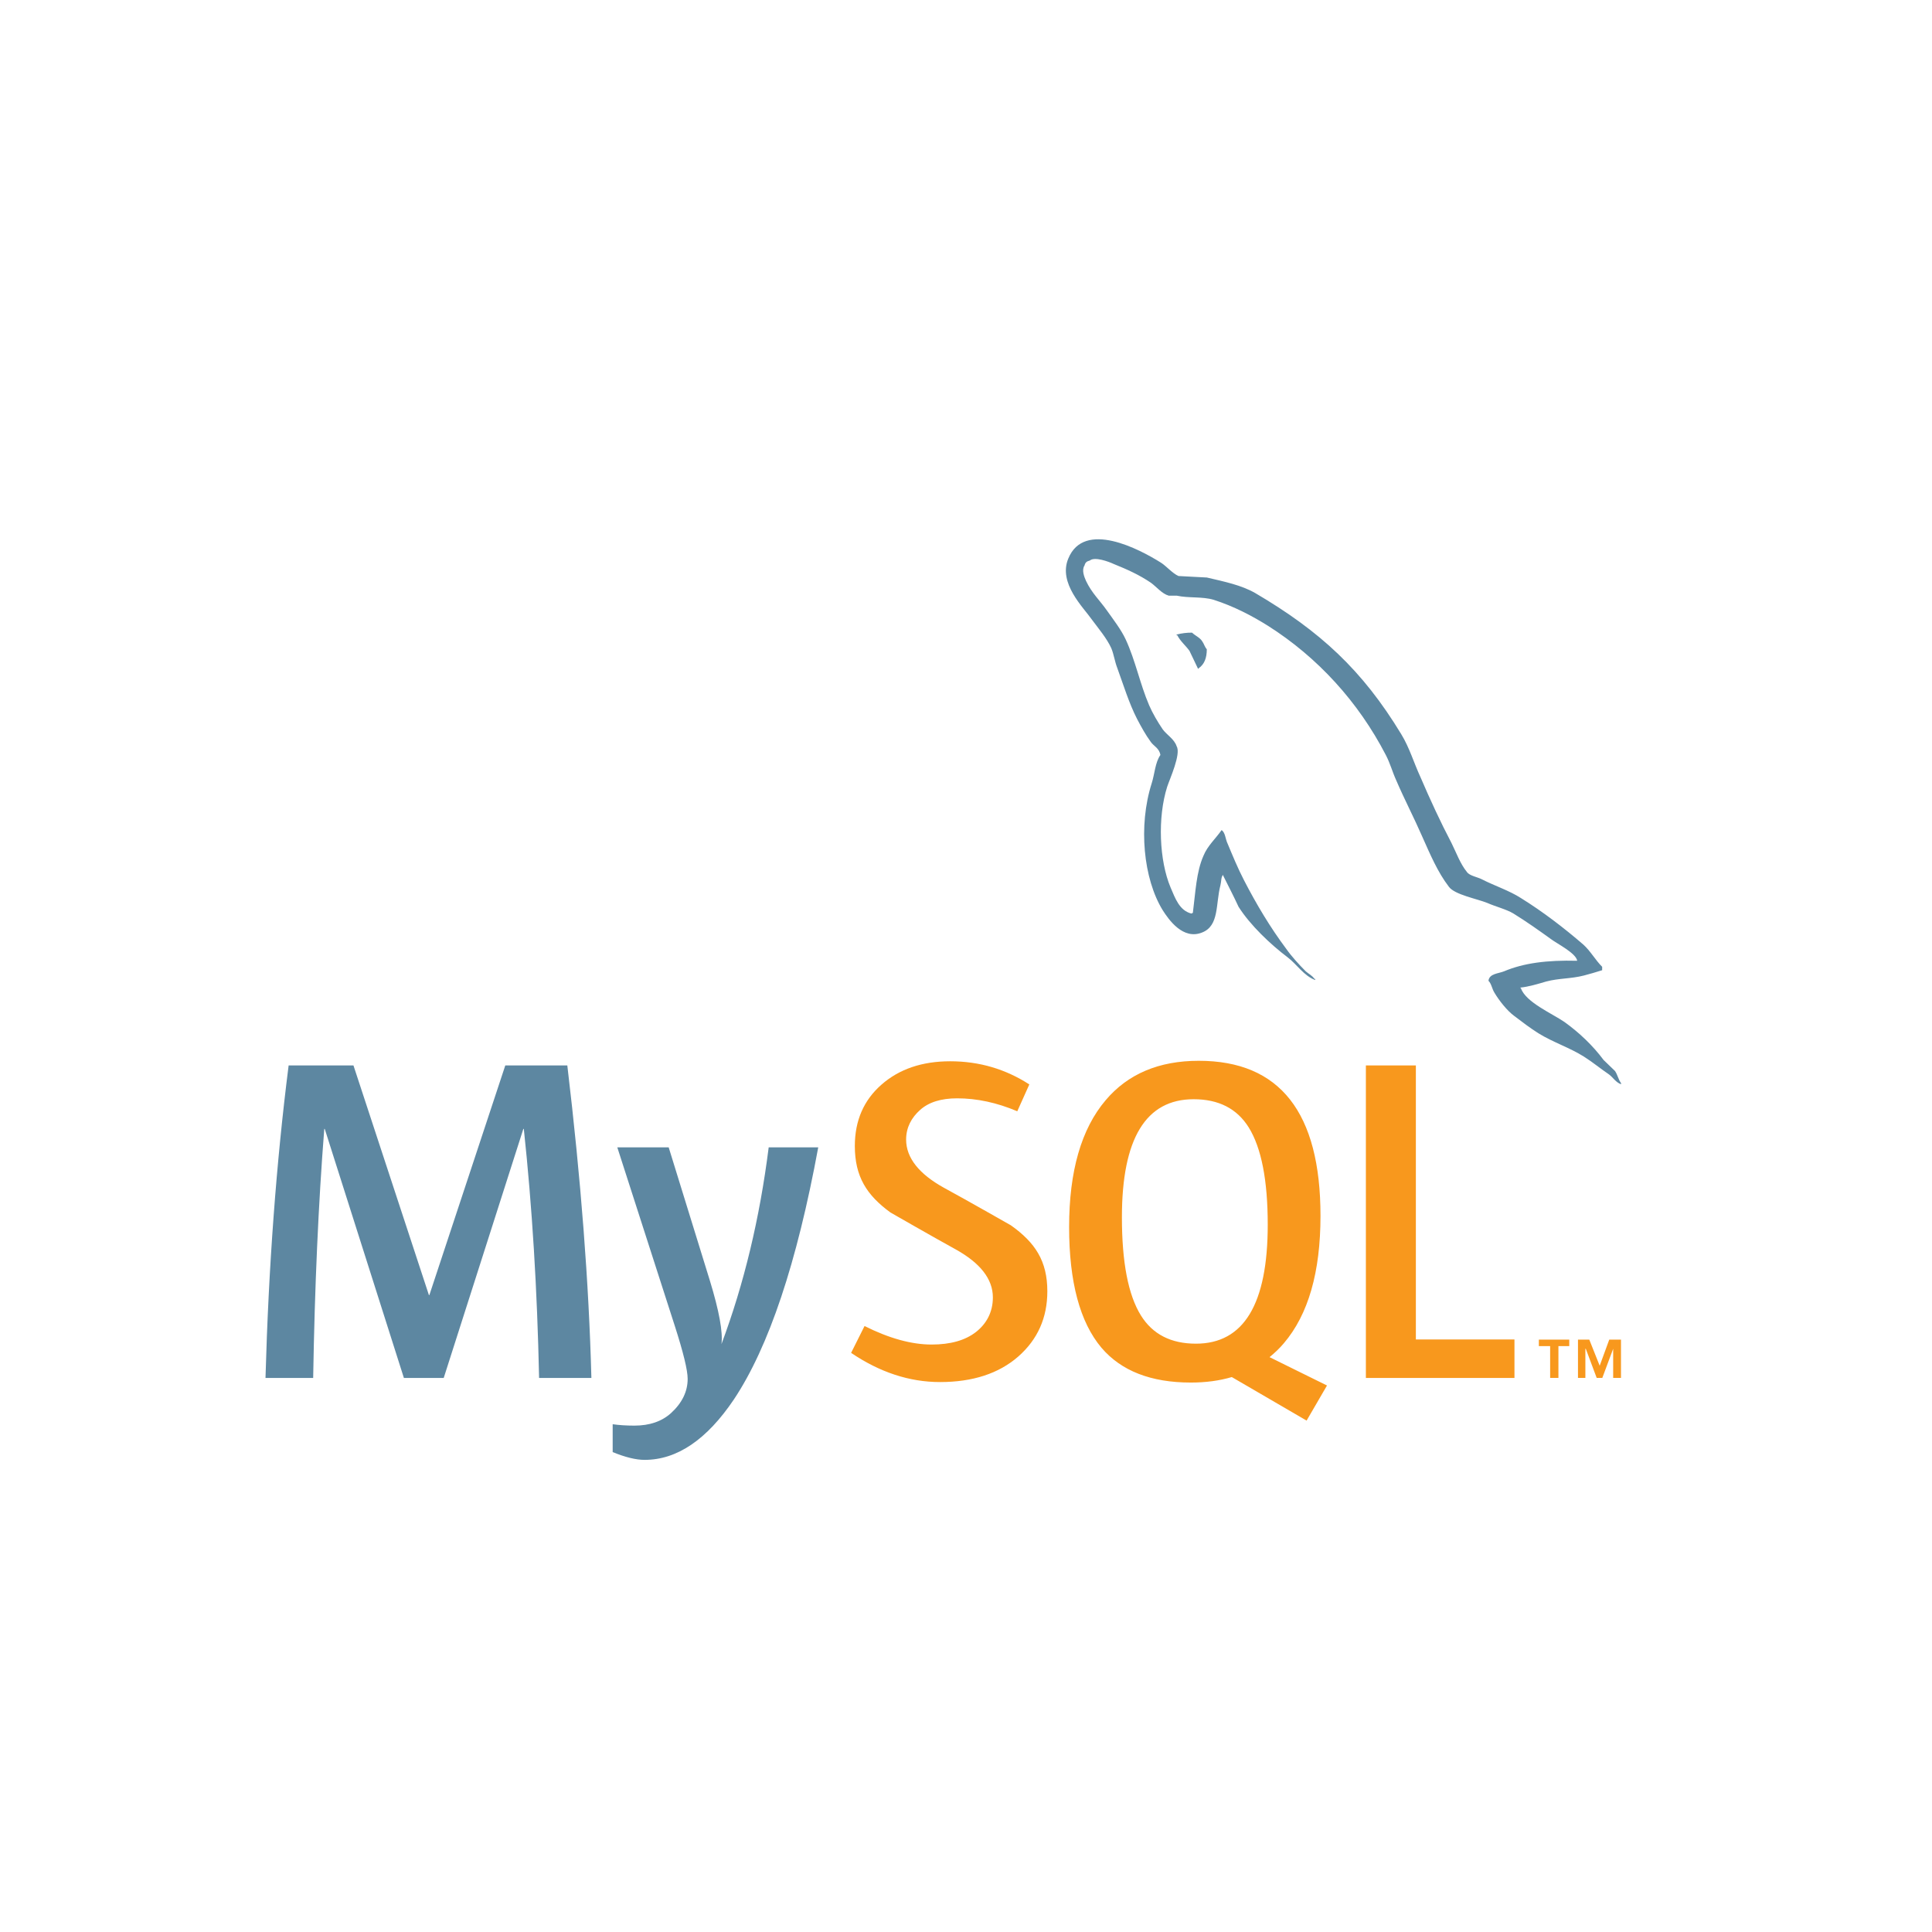
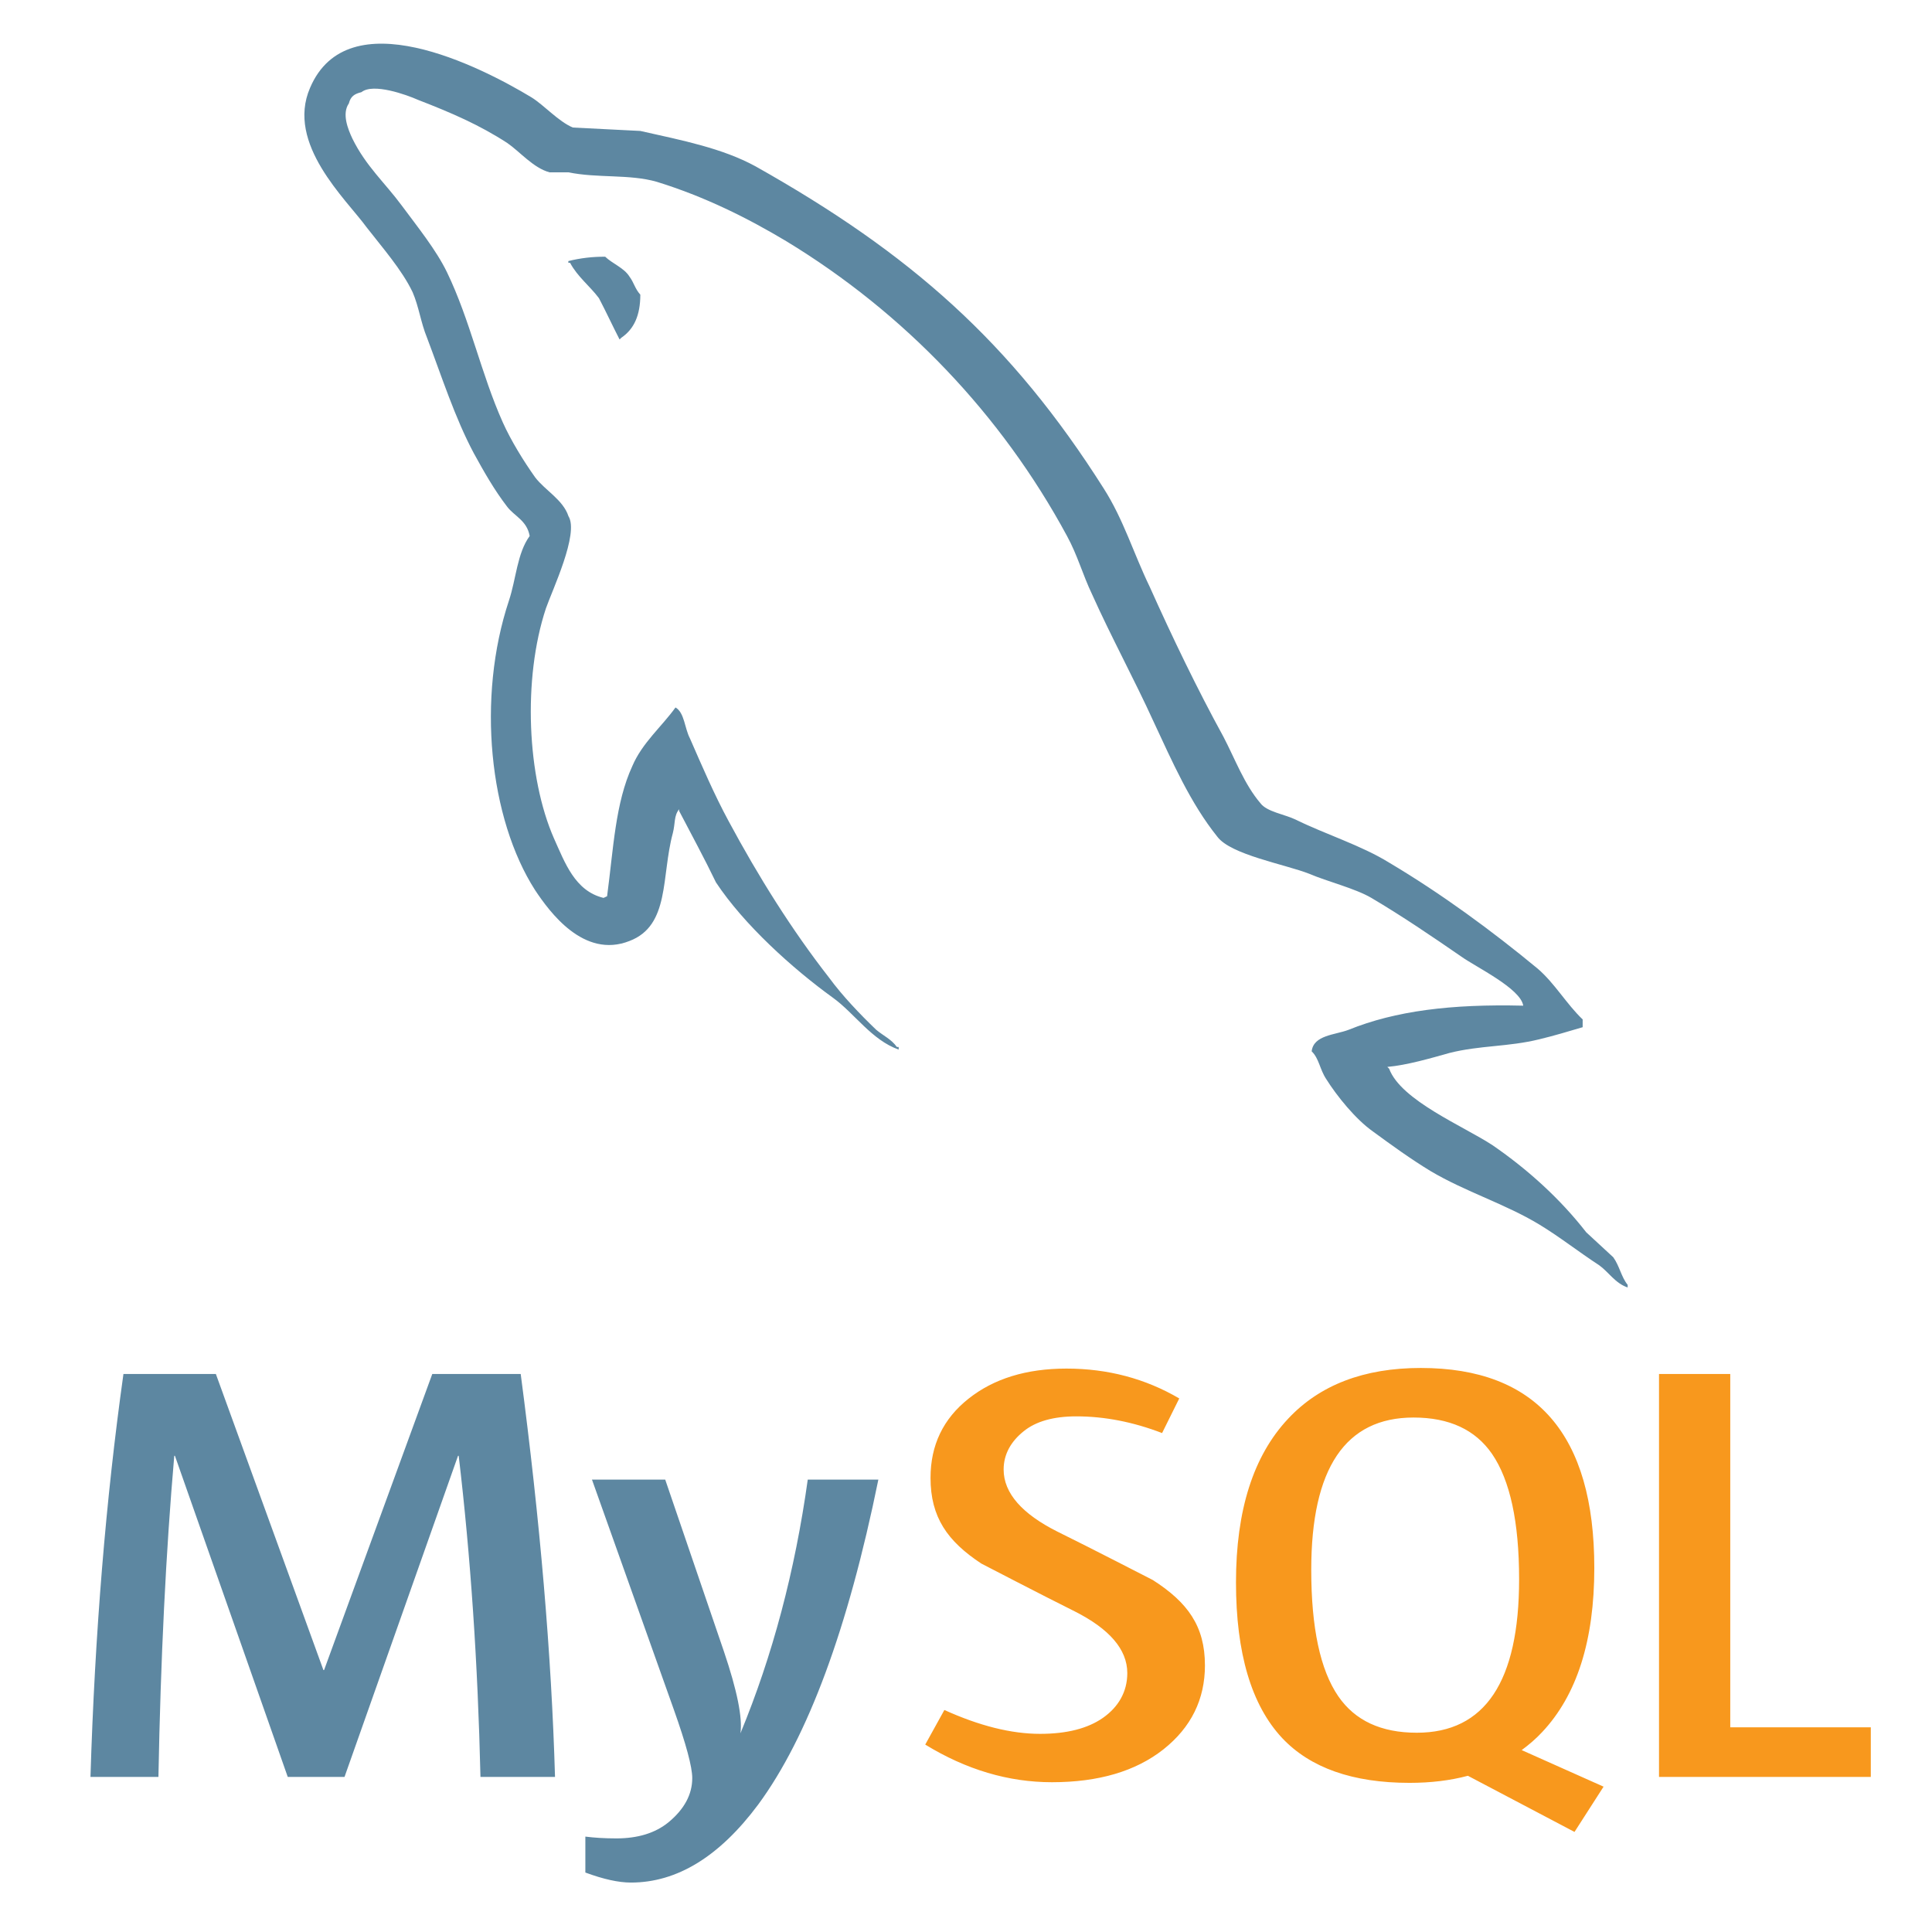
- <svg xmlns="http://www.w3.org/2000/svg" width="800px" height="800px" viewBox="-18.458 -22.75 191.151 191.151">
-   <path d="M-18.458 6.58h191.151v132.49H-18.458V6.58z" fill="none" />
-   <path d="M40.054 113.583h-5.175c-.183-8.735-.687-16.947-1.511-24.642h-.046l-7.879 24.642h-3.94l-7.832-24.642h-.045c-.581 7.388-.947 15.602-1.099 24.642H7.81c.304-10.993 1.068-21.299 2.289-30.919h6.414l7.465 22.719h.046l7.511-22.719h6.137c1.344 11.268 2.138 21.575 2.382 30.919M62.497 90.771c-2.107 11.434-4.887 19.742-8.337 24.928-2.688 3.992-5.633 5.99-8.84 5.99-.855 0-1.91-.258-3.16-.77v-2.757c.611.088 1.328.138 2.152.138 1.498 0 2.702-.412 3.62-1.238 1.098-1.006 1.647-2.137 1.647-3.388 0-.858-.428-2.612-1.282-5.268L42.618 90.77h5.084l4.076 13.19c.916 2.995 1.298 5.086 1.145 6.277 2.229-5.953 3.786-12.444 4.673-19.468h4.901v.002z" fill="#5d87a1" />
-   <path d="M131.382 113.583h-14.7V82.664h4.945v27.113h9.755v3.806zM112.834 114.33l-5.684-2.805c.504-.414.986-.862 1.42-1.381 2.416-2.838 3.621-7.035 3.621-12.594 0-10.229-4.014-15.346-12.045-15.346-3.938 0-7.01 1.298-9.207 3.895-2.414 2.84-3.619 7.022-3.619 12.551 0 5.435 1.068 9.422 3.205 11.951 1.955 2.291 4.902 3.438 8.843 3.438 1.47 0 2.819-.18 4.048-.543l7.4 4.308 2.018-3.474zm-18.413-6.934c-1.252-2.014-1.878-5.248-1.878-9.707 0-7.785 2.365-11.682 7.1-11.682 2.475 0 4.289.932 5.449 2.792 1.25 2.017 1.879 5.222 1.879 9.619 0 7.849-2.367 11.774-7.099 11.774-2.476.001-4.29-.928-5.451-2.796M85.165 105.013c0 2.622-.962 4.773-2.884 6.458-1.924 1.678-4.504 2.519-7.737 2.519-3.024 0-5.956-.966-8.794-2.888l1.329-2.655c2.442 1.223 4.653 1.831 6.638 1.831 1.863 0 3.319-.413 4.375-1.232 1.055-.822 1.684-1.975 1.684-3.433 0-1.837-1.281-3.407-3.631-4.722-2.167-1.19-6.501-3.678-6.501-3.678-2.349-1.712-3.525-3.55-3.525-6.578 0-2.506.877-4.529 2.632-6.068 1.757-1.545 4.024-2.315 6.803-2.315 2.87 0 5.479.769 7.829 2.291l-1.192 2.656c-2.01-.854-3.994-1.281-5.951-1.281-1.585 0-2.809.381-3.66 1.146-.858.762-1.387 1.737-1.387 2.933 0 1.828 1.308 3.418 3.722 4.759 2.196 1.192 6.638 3.723 6.638 3.723 2.409 1.709 3.612 3.53 3.612 6.534" fill="#f8981d" />
-   <path d="M137.59 72.308c-2.99-.076-5.305.225-7.248 1.047-.561.224-1.453.224-1.531.933.303.3.338.784.601 1.198.448.747 1.229 1.752 1.942 2.276.783.6 1.569 1.194 2.393 1.717 1.453.899 3.1 1.422 4.516 2.318.825.521 1.645 1.195 2.471 1.756.406.299.666.784 1.193.971v-.114c-.264-.336-.339-.822-.598-1.196l-1.122-1.082c-1.084-1.456-2.431-2.727-3.884-3.771-1.196-.824-3.812-1.944-4.297-3.322l-.076-.076c.822-.077 1.797-.375 2.578-.604 1.271-.335 2.43-.259 3.734-.594.6-.15 1.195-.338 1.797-.523v-.337c-.676-.673-1.158-1.567-1.869-2.203-1.902-1.643-3.998-3.25-6.164-4.595-1.16-.749-2.652-1.231-3.887-1.868-.445-.225-1.195-.336-1.457-.71-.67-.822-1.047-1.904-1.533-2.877-1.08-2.053-2.129-4.331-3.061-6.502-.674-1.456-1.084-2.91-1.906-4.257-3.85-6.35-8.031-10.196-14.457-13.971-1.381-.786-3.024-1.121-4.779-1.533l-2.803-.148c-.598-.262-1.197-.973-1.719-1.309-2.132-1.344-7.621-4.257-9.189-.411-1.01 2.431 1.494 4.821 2.354 6.054.635.856 1.458 1.83 1.902 2.802.263.635.337 1.309.6 1.98.598 1.644 1.157 3.473 1.943 5.007.41.782.857 1.604 1.381 2.312.3.414.822.597.936 1.272-.521.744-.562 1.867-.861 2.801-1.344 4.221-.819 9.45 1.086 12.552.596.934 2.018 2.99 3.92 2.202 1.684-.672 1.311-2.801 1.795-4.668.111-.451.038-.747.262-1.043v.073c.521 1.045 1.047 2.052 1.53 3.1 1.159 1.829 3.177 3.735 4.858 5.002.895.676 1.604 1.832 2.725 2.245V74.1h-.074c-.227-.335-.559-.485-.857-.745-.674-.673-1.42-1.495-1.943-2.241-1.566-2.093-2.952-4.41-4.182-6.801-.602-1.16-1.121-2.428-1.606-3.586-.226-.447-.226-1.121-.601-1.346-.562.821-1.381 1.532-1.791 2.538-.711 1.609-.785 3.588-1.049 5.646l-.147.072c-1.19-.299-1.604-1.53-2.056-2.575-1.119-2.654-1.307-6.914-.336-9.976.26-.783 1.385-3.249.936-3.995-.225-.715-.973-1.122-1.383-1.685-.482-.708-1.01-1.604-1.346-2.39-.896-2.091-1.347-4.408-2.312-6.498-.451-.974-1.234-1.982-1.868-2.879-.712-1.008-1.495-1.718-2.058-2.913-.186-.411-.447-1.083-.148-1.53.073-.3.225-.412.523-.487.484-.409 1.867.111 2.352.336 1.385.56 2.543 1.083 3.699 1.867.523.375 1.084 1.085 1.755 1.272h.786c1.193.26 2.538.072 3.661.41 1.979.636 3.772 1.569 5.38 2.576 4.893 3.103 8.928 7.512 11.652 12.778.447.858.637 1.644 1.045 2.539.787 1.832 1.76 3.7 2.541 5.493.785 1.755 1.533 3.547 2.654 5.005.559.784 2.805 1.195 3.812 1.606.745.335 1.905.633 2.577 1.044 1.271.783 2.537 1.682 3.732 2.543.595.448 2.465 1.382 2.576 2.13M99.484 39.844a5.82 5.82 0 0 0-1.529.188v.075h.072c.301.597.824 1.011 1.197 1.532.301.599.562 1.193.857 1.791l.072-.074c.527-.373.789-.971.789-1.868-.227-.264-.262-.522-.451-.784-.22-.374-.705-.56-1.007-.86" fill="#5d87a1" />
-   <path d="M141.148 113.578h.774v-3.788h-1.161l-.947 2.585-1.029-2.585h-1.118v3.788h.731v-2.882h.041l1.078 2.882h.557l1.074-2.882v2.882zm-6.235 0h.819v-3.146h1.072v-.643h-3.008v.643h1.115l.002 3.146z" fill="#f8981d" />
+ <svg xmlns="http://www.w3.org/2000/svg" width="191.151" height="191.151">
+   <g>
+     <path stroke="null" id="svg_4" fill="#5d87a1" d="m150.702,99.5c-7.127,-0.173 -12.645,0.514 -17.277,2.39c-1.337,0.511 -3.463,0.511 -3.649,2.129c0.722,0.685 0.806,1.789 1.433,2.734c1.068,1.705 2.929,3.999 4.629,5.195c1.866,1.369 3.74,2.725 5.704,3.919c3.463,2.052 7.389,3.246 10.764,5.291c1.966,1.189 3.921,2.727 5.89,4.008c0.968,0.682 1.587,1.789 2.844,2.216l0,-0.26c-0.629,-0.767 -0.808,-1.876 -1.425,-2.73l-2.674,-2.47c-2.584,-3.323 -5.795,-6.224 -9.258,-8.607c-2.851,-1.881 -9.086,-4.437 -10.242,-7.582l-0.181,-0.173c1.959,-0.176 4.283,-0.856 6.145,-1.379c3.03,-0.765 5.792,-0.591 8.9,-1.356c1.43,-0.342 2.848,-0.771 4.283,-1.194l0,-0.769c-1.611,-1.536 -2.76,-3.576 -4.455,-5.028c-4.534,-3.75 -9.53,-7.418 -14.693,-10.487c-2.765,-1.71 -6.321,-2.81 -9.265,-4.263c-1.061,-0.514 -2.848,-0.767 -3.473,-1.62c-1.597,-1.876 -2.496,-4.346 -3.654,-6.566c-2.574,-4.686 -5.075,-9.885 -7.296,-14.84c-1.607,-3.323 -2.584,-6.642 -4.543,-9.716c-9.177,-14.493 -19.143,-23.271 -34.46,-31.887c-3.292,-1.794 -7.208,-2.559 -11.391,-3.499l-6.681,-0.338c-1.425,-0.598 -2.853,-2.221 -4.097,-2.988c-5.082,-3.068 -18.166,-9.716 -21.903,-0.938c-2.407,5.548 3.561,11.003 5.611,13.817c1.514,1.954 3.475,4.177 4.534,6.395c0.627,1.449 0.803,2.988 1.43,4.519c1.425,3.752 2.758,7.927 4.631,11.428c0.977,1.785 2.043,3.661 3.292,5.277c0.715,0.945 1.959,1.363 2.231,2.903c-1.242,1.698 -1.34,4.261 -2.052,6.393c-3.204,9.634 -1.952,21.568 2.589,28.648c1.421,2.132 4.81,6.824 9.344,5.026c4.014,-1.534 3.125,-6.393 4.279,-10.654c0.265,-1.029 0.091,-1.705 0.625,-2.381l0,0.167c1.242,2.385 2.496,4.683 3.647,7.075c2.763,4.174 7.573,8.525 11.58,11.416c2.133,1.543 3.823,4.181 6.495,5.124l0,-0.256l-0.176,0c-0.541,-0.765 -1.332,-1.107 -2.043,-1.7c-1.607,-1.536 -3.385,-3.412 -4.631,-5.115c-3.733,-4.777 -7.036,-10.065 -9.968,-15.522c-1.435,-2.648 -2.672,-5.542 -3.828,-8.185c-0.539,-1.02 -0.539,-2.559 -1.433,-3.072c-1.34,1.874 -3.292,3.497 -4.269,5.793c-1.695,3.672 -1.871,8.189 -2.5,12.886l-0.35,0.164c-2.837,-0.682 -3.823,-3.492 -4.901,-5.877c-2.667,-6.057 -3.115,-15.78 -0.801,-22.769c0.62,-1.787 3.301,-7.415 2.231,-9.118c-0.536,-1.632 -2.319,-2.561 -3.297,-3.846c-1.149,-1.616 -2.407,-3.661 -3.208,-5.455c-2.136,-4.772 -3.211,-10.061 -5.511,-14.831c-1.075,-2.223 -2.941,-4.524 -4.453,-6.571c-1.697,-2.301 -3.564,-3.921 -4.905,-6.649c-0.443,-0.938 -1.065,-2.472 -0.353,-3.492c0.174,-0.685 0.536,-0.94 1.247,-1.112c1.154,-0.933 4.45,0.253 5.606,0.767c3.301,1.278 6.062,2.472 8.817,4.261c1.247,0.856 2.584,2.476 4.183,2.903l1.874,0c2.844,0.593 6.05,0.164 8.726,0.936c4.717,1.452 8.991,3.581 12.824,5.879c11.663,7.082 21.281,17.145 27.774,29.164c1.065,1.958 1.518,3.752 2.491,5.795c1.876,4.181 4.195,8.445 6.057,12.537c1.871,4.006 3.654,8.096 6.326,11.423c1.332,1.789 6.686,2.727 9.086,3.665c1.776,0.765 4.541,1.445 6.143,2.383c3.03,1.787 6.047,3.839 8.896,5.804c1.418,1.022 5.876,3.154 6.14,4.861m-90.83,-74.095a13.873,13.283 0 0 0 -3.645,0.429l0,0.171l0.172,0c0.717,1.363 1.964,2.307 2.853,3.497c0.717,1.367 1.34,2.723 2.043,4.088l0.172,-0.169c1.256,-0.851 1.881,-2.216 1.881,-4.263c-0.541,-0.603 -0.625,-1.191 -1.075,-1.789c-0.524,-0.854 -1.68,-1.278 -2.4,-1.963" />
+     <g stroke="null" id="svg_6">
+       <path stroke="null" id="svg_2" fill="#5d87a1" d="m54.914,175.808l-7.377,0c-0.261,-11.263 -0.979,-21.852 -2.154,-31.774l-0.066,0l-11.231,31.774l-5.616,0l-11.164,-31.774l-0.064,0c-0.828,9.526 -1.35,20.118 -1.567,31.774l-6.724,0c0.433,-14.175 1.522,-27.464 3.263,-39.868l9.143,0l10.641,29.295l0.066,0l10.706,-29.295l8.748,0c1.916,14.529 3.048,27.82 3.395,39.868m31.991,-29.415c-3.003,14.743 -6.966,25.456 -11.884,32.143c-3.832,5.147 -8.029,7.724 -12.601,7.724c-1.219,0 -2.723,-0.333 -4.504,-0.993l0,-3.555c0.871,0.113 1.893,0.178 3.068,0.178c2.135,0 3.852,-0.531 5.16,-1.596c1.565,-1.297 2.348,-2.756 2.348,-4.369c0,-1.106 -0.61,-3.368 -1.827,-6.793l-8.095,-22.741l7.247,0l5.81,17.008c1.306,3.862 1.85,6.558 1.632,8.094c3.177,-7.676 5.397,-16.046 6.661,-25.103l6.986,0l0,0.003z" />
+       <path stroke="null" id="svg_3" fill="#f8981d" d="m185.096,175.808l-20.954,0l0,-39.868l7.049,0l0,34.961l13.905,0l0,4.908zm-26.439,0.963l-8.102,-3.617c0.718,-0.534 1.405,-1.111 2.024,-1.781c3.444,-3.659 5.161,-9.071 5.161,-16.239c0,-13.19 -5.722,-19.788 -17.169,-19.788c-5.613,0 -9.992,1.674 -13.124,5.022c-3.441,3.662 -5.159,9.054 -5.159,16.184c0,7.008 1.522,12.149 4.569,15.41c2.787,2.954 6.987,4.433 12.605,4.433c2.095,0 4.018,-0.232 5.77,-0.7l10.548,5.555l2.877,-4.48zm-26.246,-8.941c-1.785,-2.597 -2.677,-6.767 -2.677,-12.517c0,-10.038 3.371,-15.063 10.121,-15.063c3.528,0 6.114,1.202 7.767,3.6c1.782,2.601 2.678,6.733 2.678,12.403c0,10.121 -3.374,15.182 -10.119,15.182c-3.529,0.001 -6.115,-1.197 -7.77,-3.605m-13.194,-3.073c0,3.381 -1.371,6.154 -4.111,8.327c-2.743,2.164 -6.42,3.248 -11.029,3.248c-4.311,0 -8.49,-1.246 -12.535,-3.724l1.894,-3.423c3.481,1.577 6.633,2.361 9.462,2.361c2.656,0 4.731,-0.533 6.236,-1.589c1.504,-1.06 2.4,-2.547 2.4,-4.427c0,-2.369 -1.826,-4.393 -5.176,-6.089c-3.089,-1.534 -9.267,-4.743 -9.267,-4.743c-3.348,-2.208 -5.025,-4.578 -5.025,-8.482c0,-3.231 1.25,-5.84 3.752,-7.824c2.504,-1.992 5.736,-2.985 9.697,-2.985c4.091,0 7.81,0.992 11.16,2.954l-1.699,3.425c-2.865,-1.101 -5.693,-1.652 -8.483,-1.652c-2.259,0 -4.004,0.491 -5.217,1.478c-1.223,0.983 -1.977,2.24 -1.977,3.782c0,2.357 1.864,4.407 5.305,6.136c3.13,1.537 9.462,4.801 9.462,4.801c3.434,2.204 5.149,4.552 5.149,8.425" />
+     </g>
+   </g>
</svg>
